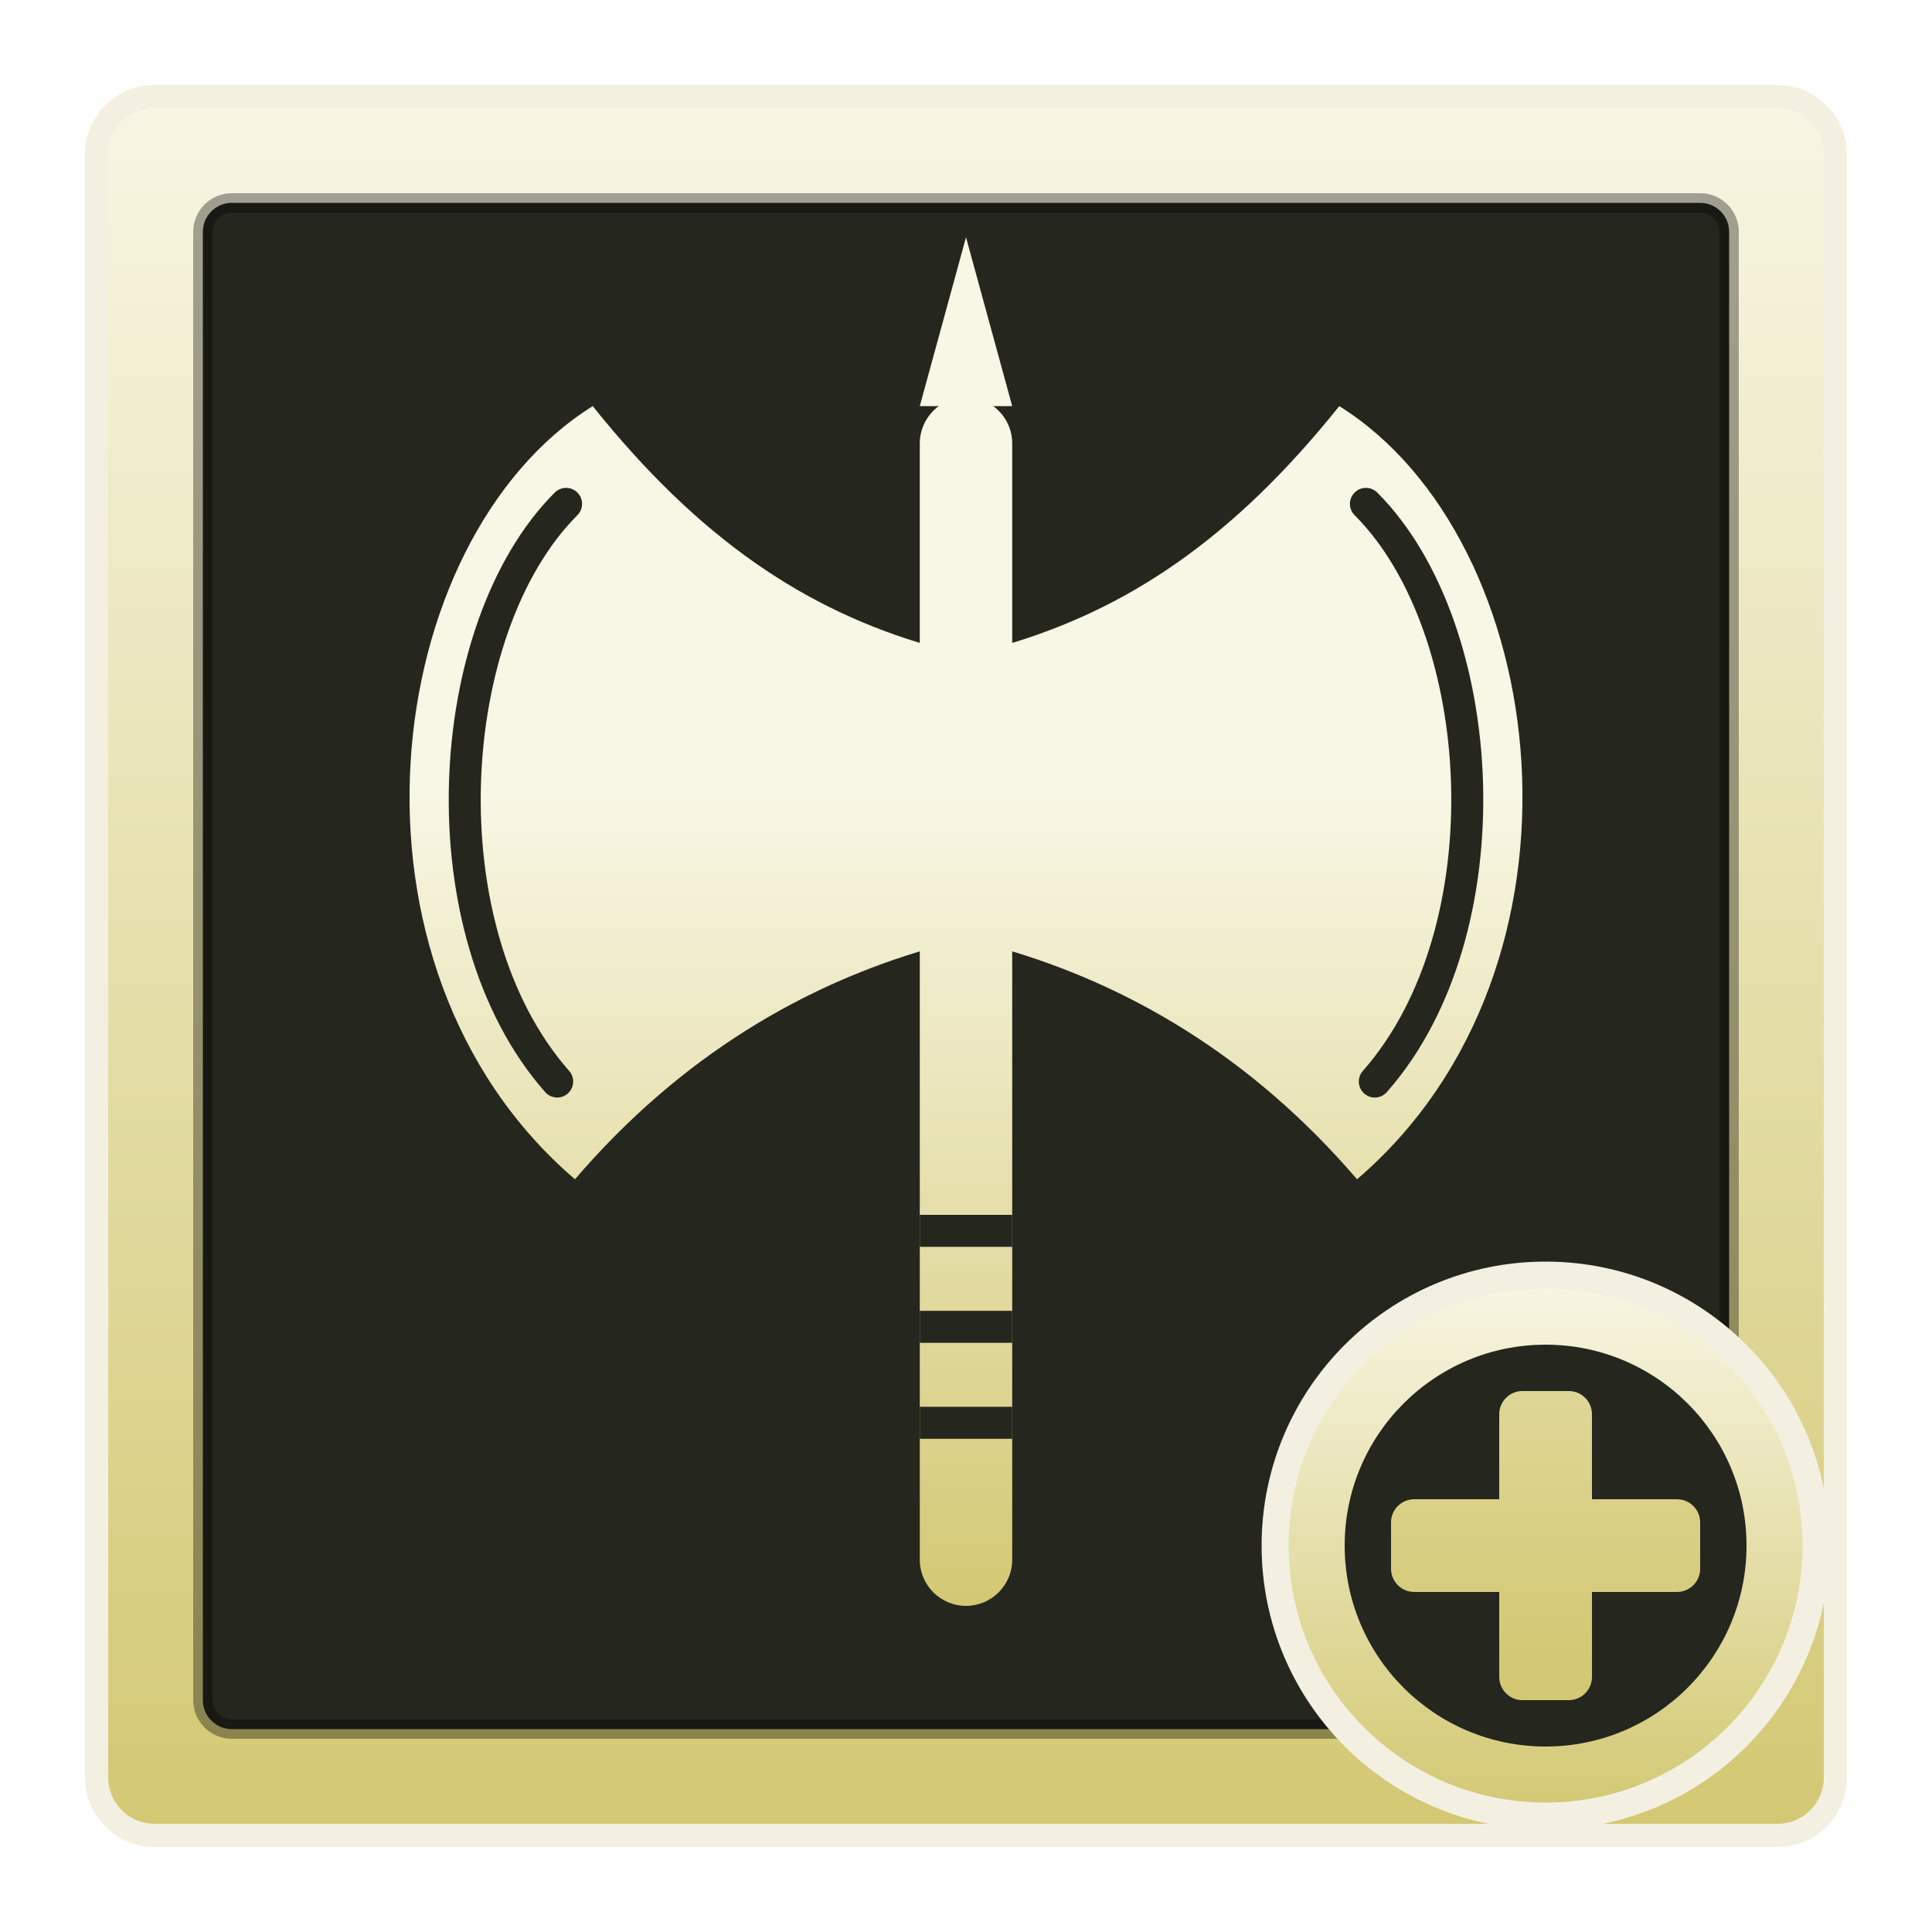
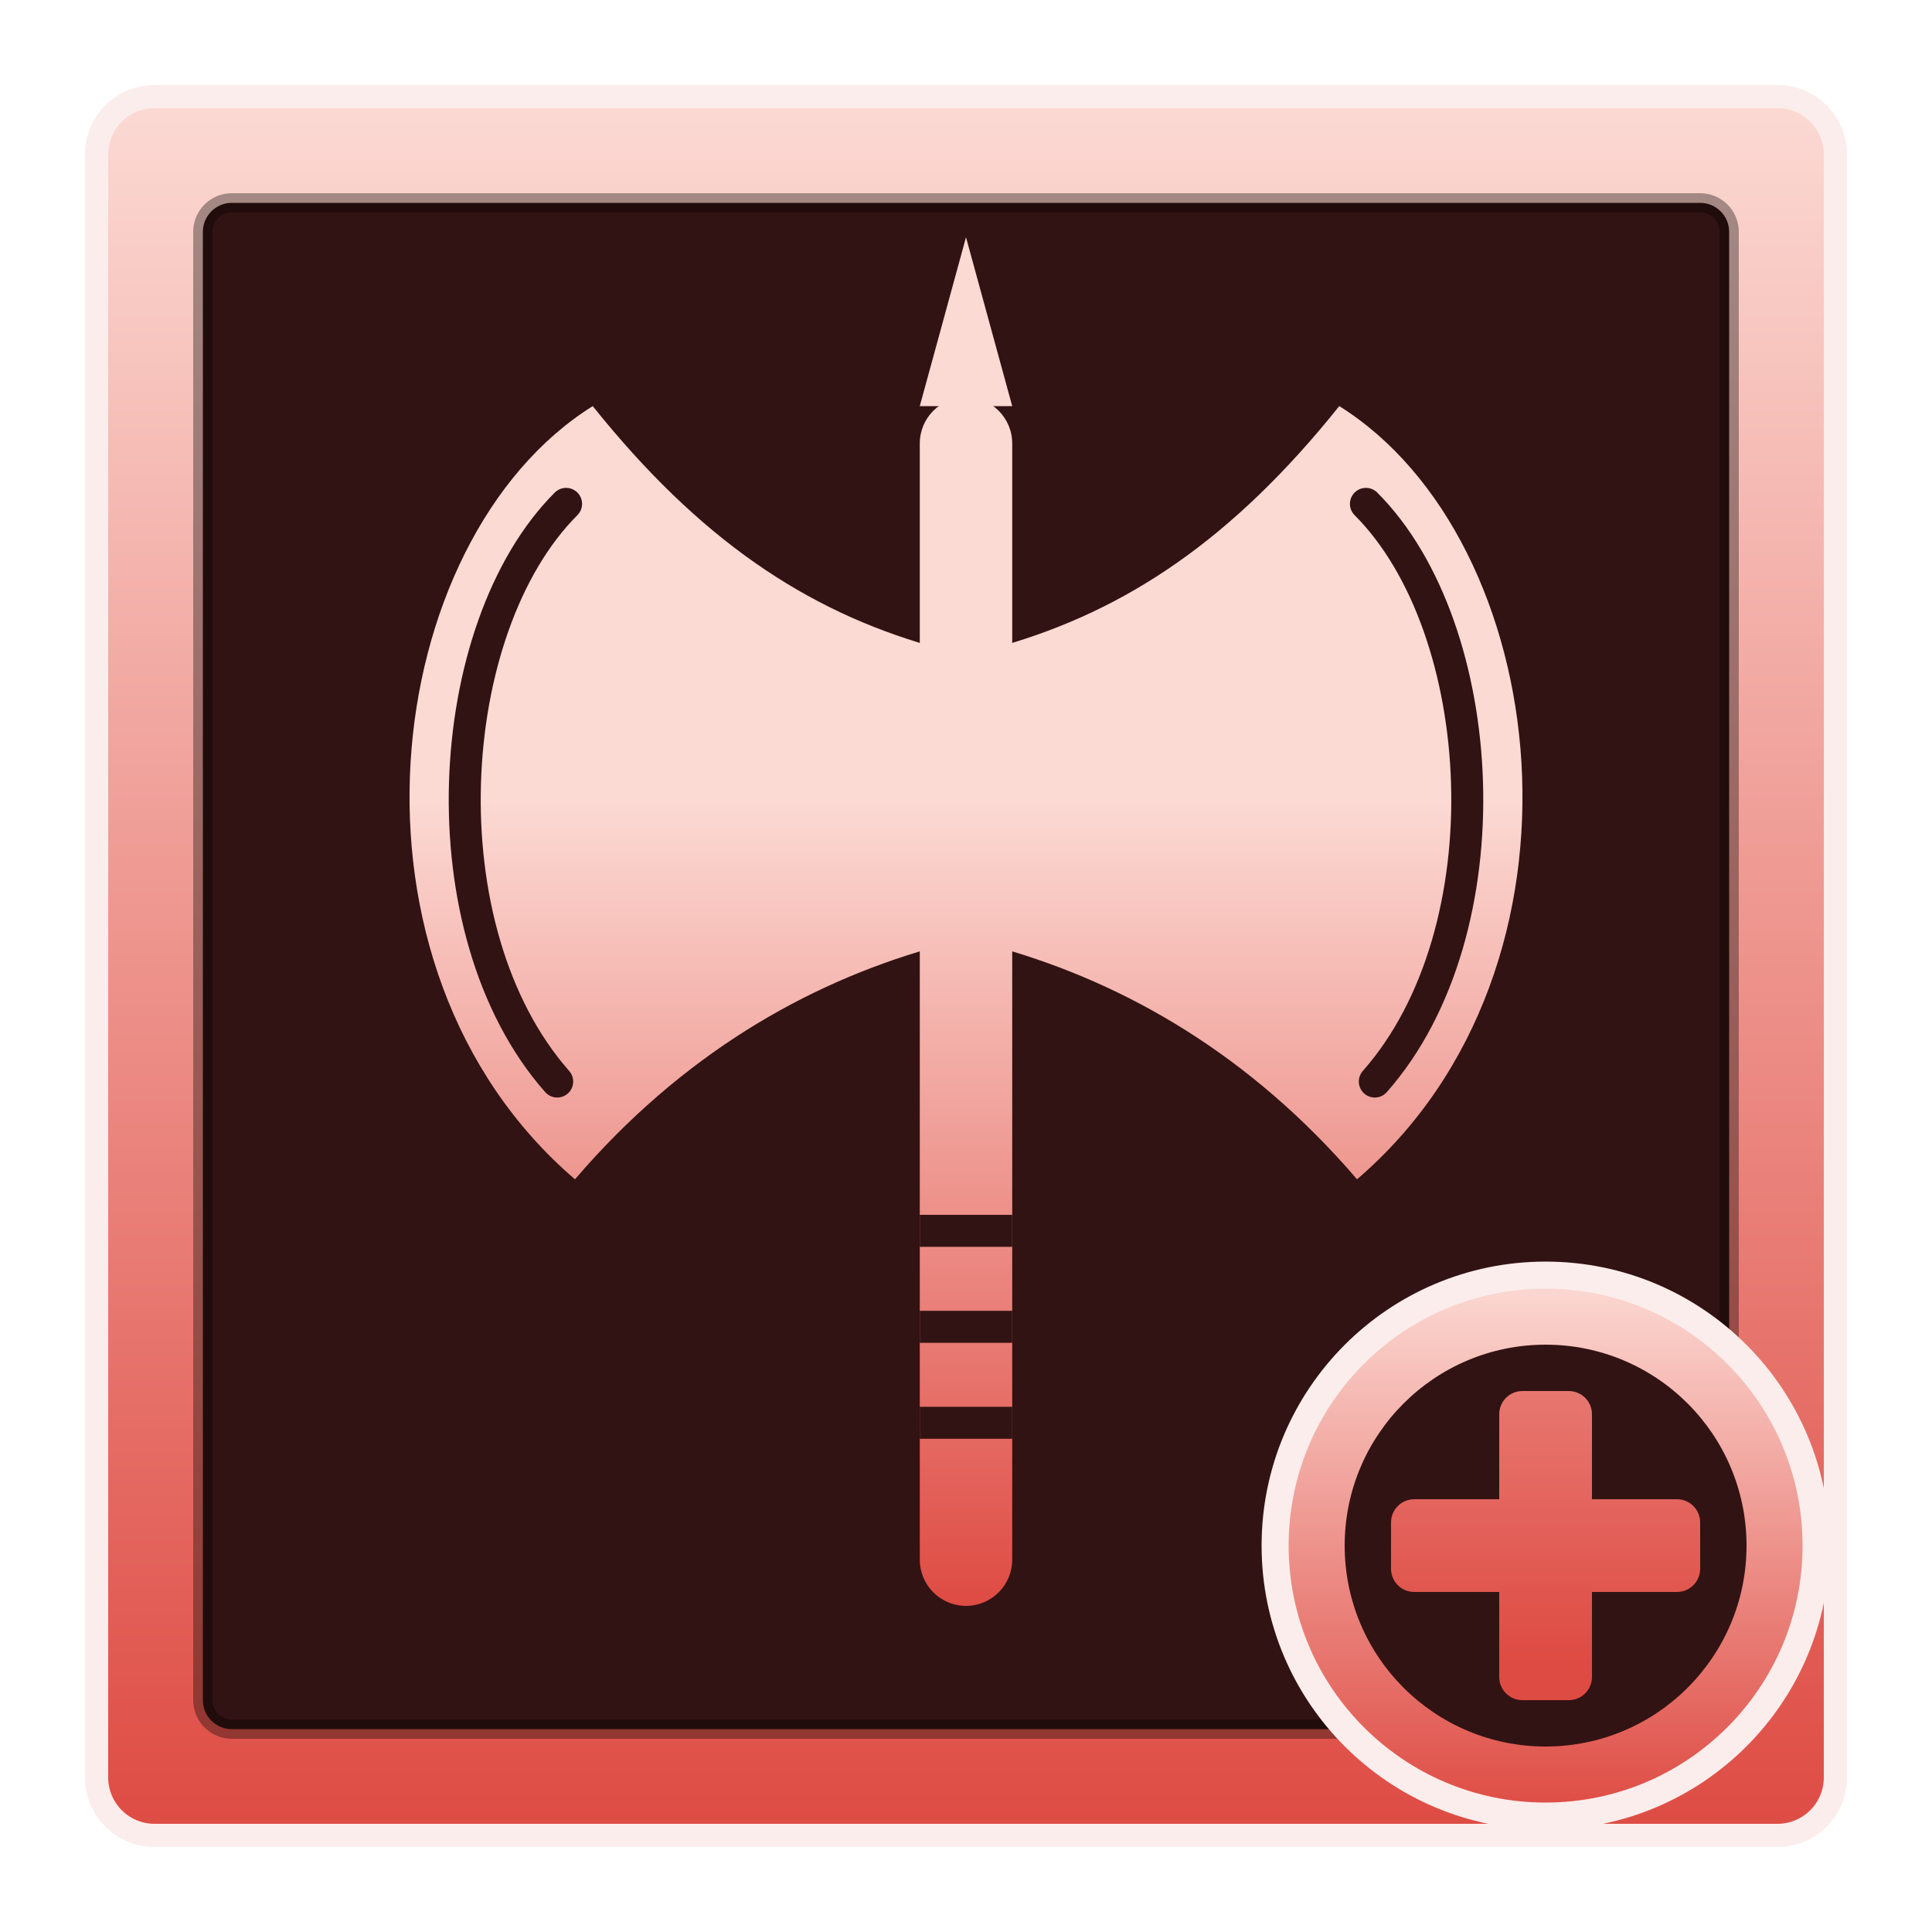
<svg xmlns="http://www.w3.org/2000/svg" viewBox="0 0 100 100">
  <defs>
    <linearGradient id="band" x1="0" y1="0" x2="0" y2="1">
-       <stop offset="0" stop-color="#f8f6e4" />
-       <stop offset="1" stop-color="#d3c873" />
+       <stop offset="0" stop-color="#fcdad4" />
+       <stop offset="1" stop-color="#de4b43" />
    </linearGradient>
    <linearGradient id="glyph" gradientUnits="userSpaceOnUse" x1="0" y1="16" x2="0" y2="86">
-       <stop offset="0" stop-color="#f8f6e4" />
-       <stop offset="0.35" stop-color="#f8f6e4" />
-       <stop offset="1" stop-color="#d3c873" />
+       <stop offset="0" stop-color="#fcdad4" />
+       <stop offset="0.35" stop-color="#fcdad4" />
+       <stop offset="1" stop-color="#de4b43" />
    </linearGradient>
  </defs>
-   <path d="M8 5 H92 A3 3 0 0 1 95 8 V92 A3 3 0 0 1 92 95 H8 A3 3 0 0 1 5 92 V8 A3 3 0 0 1 8 5 Z" fill="url(#band)" stroke="#f3f0e2" stroke-width="1.2" stroke-linejoin="round" />
-   <path d="M12 10.5 H88 A1.5 1.5 0 0 1 89.5 12 V88 A1.5 1.5 0 0 1 88 89.5 H12 A1.5 1.5 0 0 1 10.5 88 V12 A1.5 1.5 0 0 1 12 10.5 Z" fill="#25261d" />
+   <path d="M8 5 H92 A3 3 0 0 1 95 8 V92 A3 3 0 0 1 92 95 H8 A3 3 0 0 1 5 92 V8 A3 3 0 0 1 8 5 Z" fill="url(#band)" stroke="#fbedeb" stroke-width="1.2" stroke-linejoin="round" />
+   <path d="M12 10.5 H88 A1.5 1.5 0 0 1 89.5 12 V88 A1.5 1.5 0 0 1 88 89.5 H12 A1.5 1.5 0 0 1 10.5 88 V12 A1.5 1.5 0 0 1 12 10.5 Z" fill="#321313" />
  <path d="M12 10.5 H88 A1.5 1.5 0 0 1 89.5 12 V88 A1.5 1.5 0 0 1 88 89.5 H12 A1.5 1.5 0 0 1 10.5 88 V12 A1.5 1.5 0 0 1 12 10.5 Z" fill="none" stroke="#000" stroke-opacity="0.35" stroke-width="1" />
  <g transform="translate(50 50) scale(0.92) translate(-50 -50)">
    <path d="M50 18 H50 A2.6 2.6 0 0 1 52.6 20.6 V83.4 A2.6 2.6 0 0 1 50 86 H50 A2.6 2.6 0 0 1 47.4 83.4 V20.6 A2.6 2.6 0 0 1 50 18 Z" fill="url(#glyph)" />
    <path d="M47.4 18.5 L50 9 L52.6 18.5 Z" fill="url(#glyph)" />
    <path d="M52 32 C59 30 65 26 71 18.5 C83 26 86 50 72 62 C66 55 59 51 52 49 Z" fill="url(#glyph)" />
    <path d="M48 32 C41 30 35 26 29 18.5 C17 26 14 50 28 62 C34 55 41 51 48 49 Z" fill="url(#glyph)" />
-     <path d="M72.5 24 C79.5 31 80.5 48 73 56.5 M27.5 24 C20.5 31 19.5 48 27 56.5" fill="none" stroke="#25261d" stroke-width="1.8" stroke-linecap="round" stroke-linejoin="round" />
-     <path d="M47.4 64 H52.6 V65.8 H47.4 Z" fill="#25261d" />
-     <path d="M47.4 69.4 H52.6 V71.2 H47.4 Z" fill="#25261d" />
-     <path d="M47.4 74.8 H52.6 V76.6 H47.4 Z" fill="#25261d" />
+     <path d="M72.5 24 C79.5 31 80.5 48 73 56.5 M27.5 24 C20.5 31 19.5 48 27 56.5" fill="none" stroke="#321313" stroke-width="1.8" stroke-linecap="round" stroke-linejoin="round" />
+     <path d="M47.4 64 H52.6 V65.8 H47.4 Z" fill="#321313" />
+     <path d="M47.4 69.4 H52.6 V71.2 H47.4 Z" fill="#321313" />
+     <path d="M47.4 74.8 H52.6 V76.6 H47.4 Z" fill="#321313" />
  </g>
  <g>
-     <circle cx="80" cy="80" r="14" fill="url(#band)" stroke="#f3f0e2" stroke-width="1.4" />
-     <circle cx="80" cy="80" r="10.4" fill="#25261d" />
+     <circle cx="80" cy="80" r="14" fill="url(#band)" stroke="#fbedeb" stroke-width="1.4" />
+     <circle cx="80" cy="80" r="10.4" fill="#321313" />
    <path d="M78.8 72 H81.2 A1.2 1.2 0 0 1 82.4 73.2 V86.8 A1.2 1.2 0 0 1 81.2 88 H78.8 A1.2 1.2 0 0 1 77.6 86.8 V73.2 A1.2 1.2 0 0 1 78.8 72 Z M73.2 77.6 H86.8 A1.2 1.2 0 0 1 88 78.8 V81.2 A1.2 1.2 0 0 1 86.8 82.4 H73.2 A1.2 1.2 0 0 1 72 81.2 V78.8 A1.2 1.2 0 0 1 73.2 77.6 Z" fill="url(#glyph)" />
  </g>
</svg>
